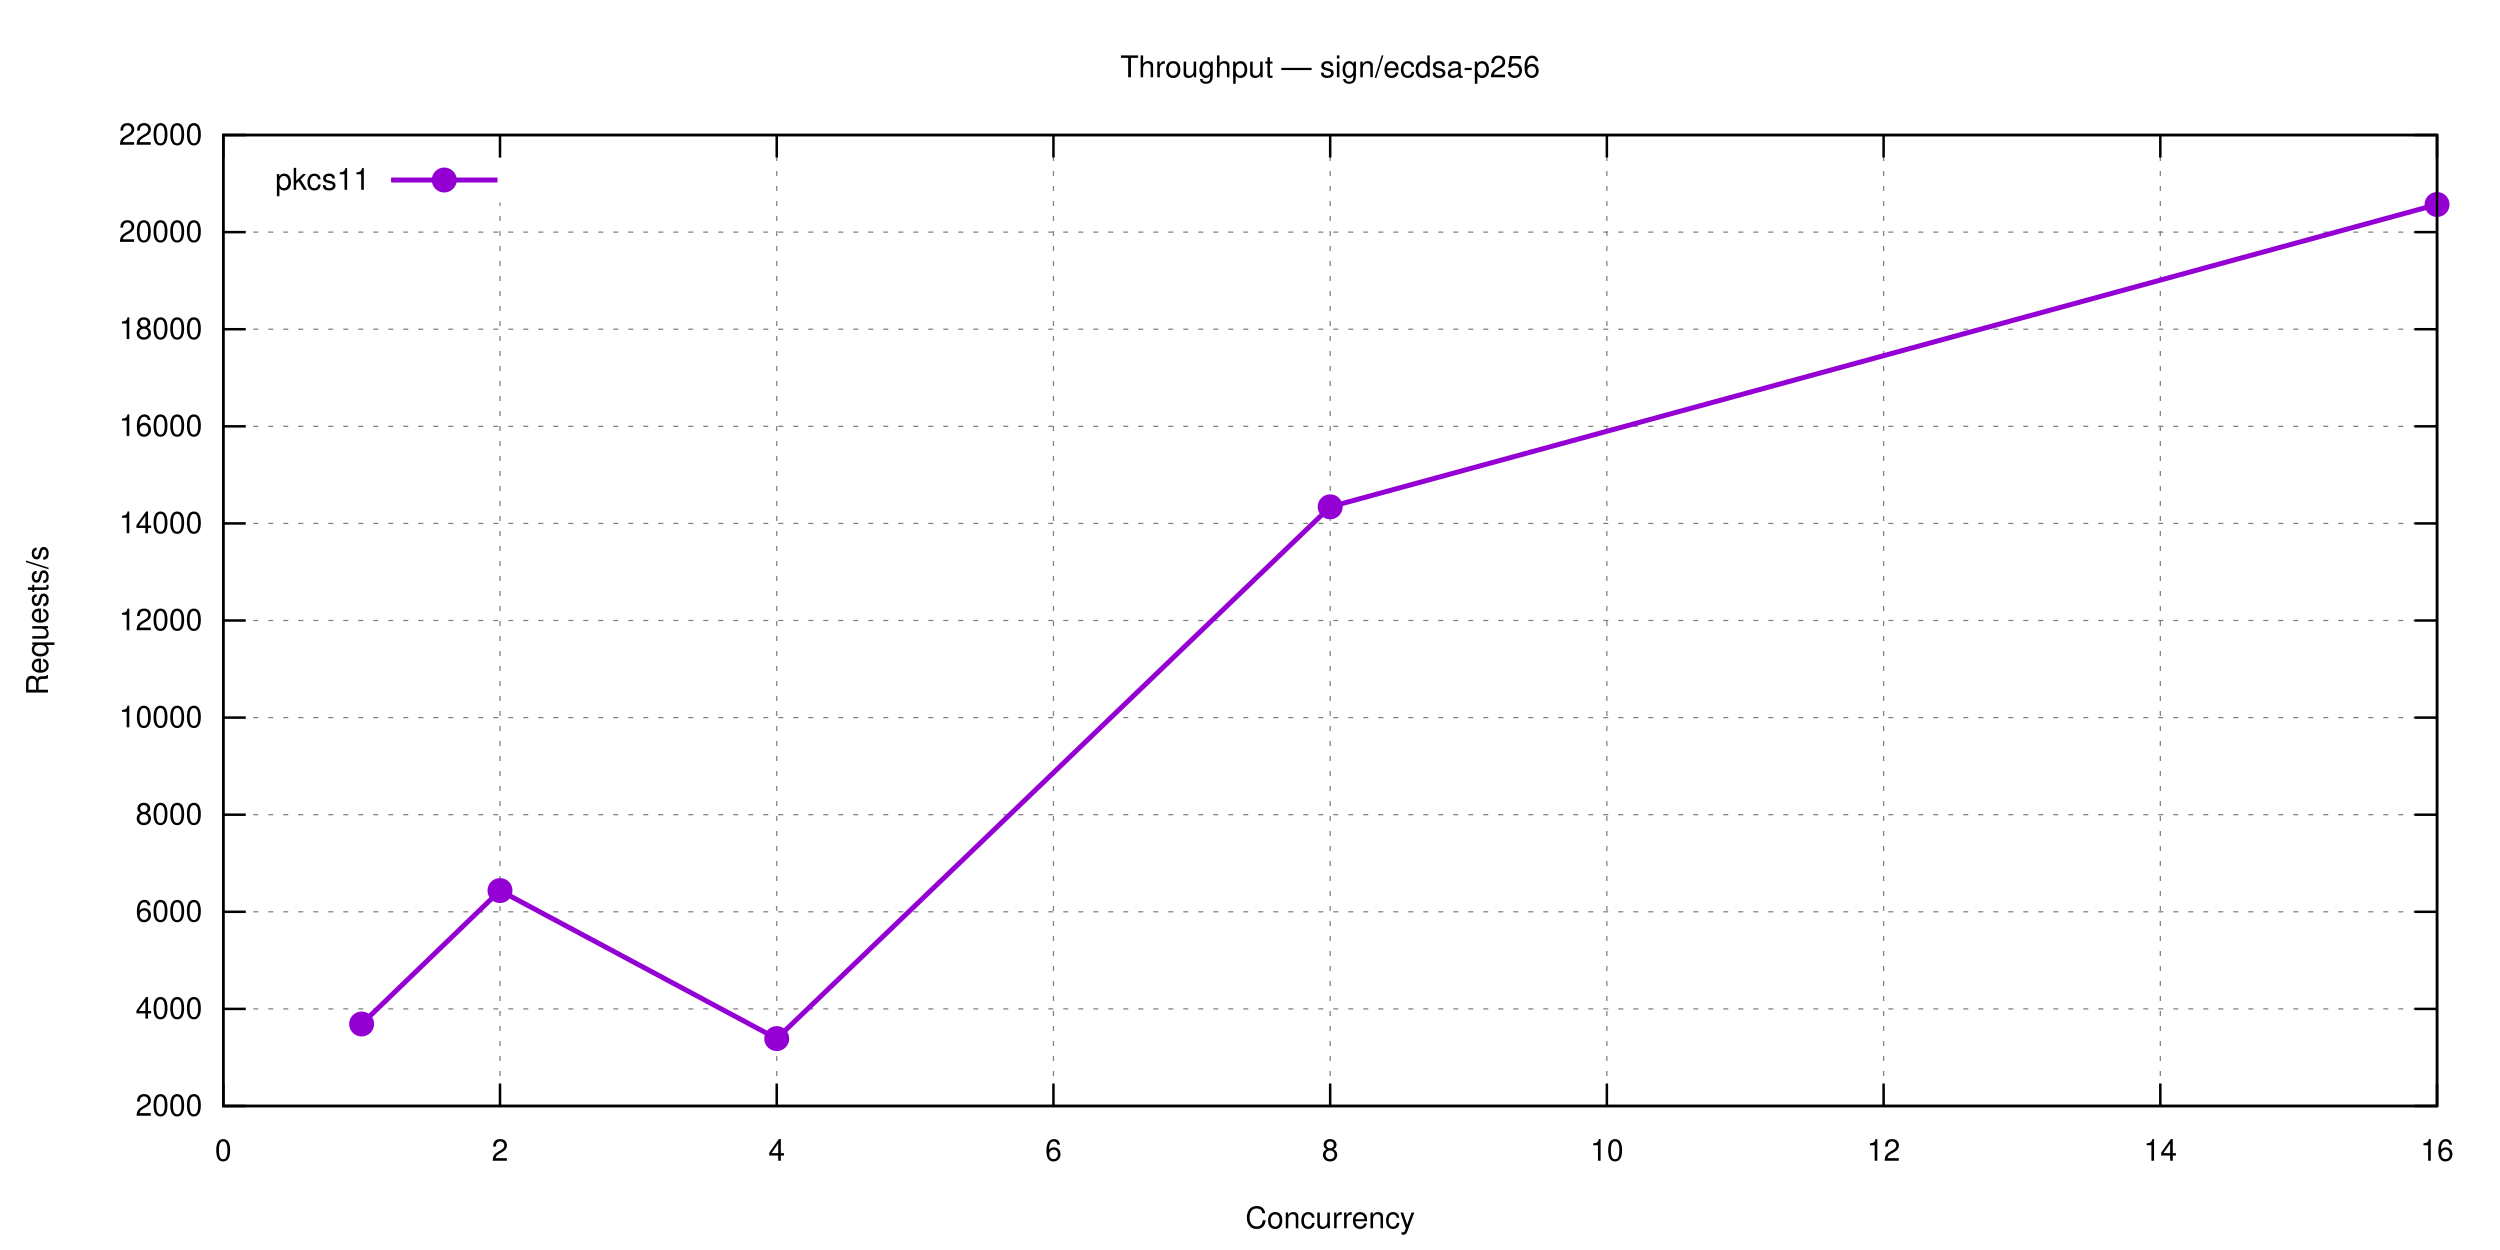
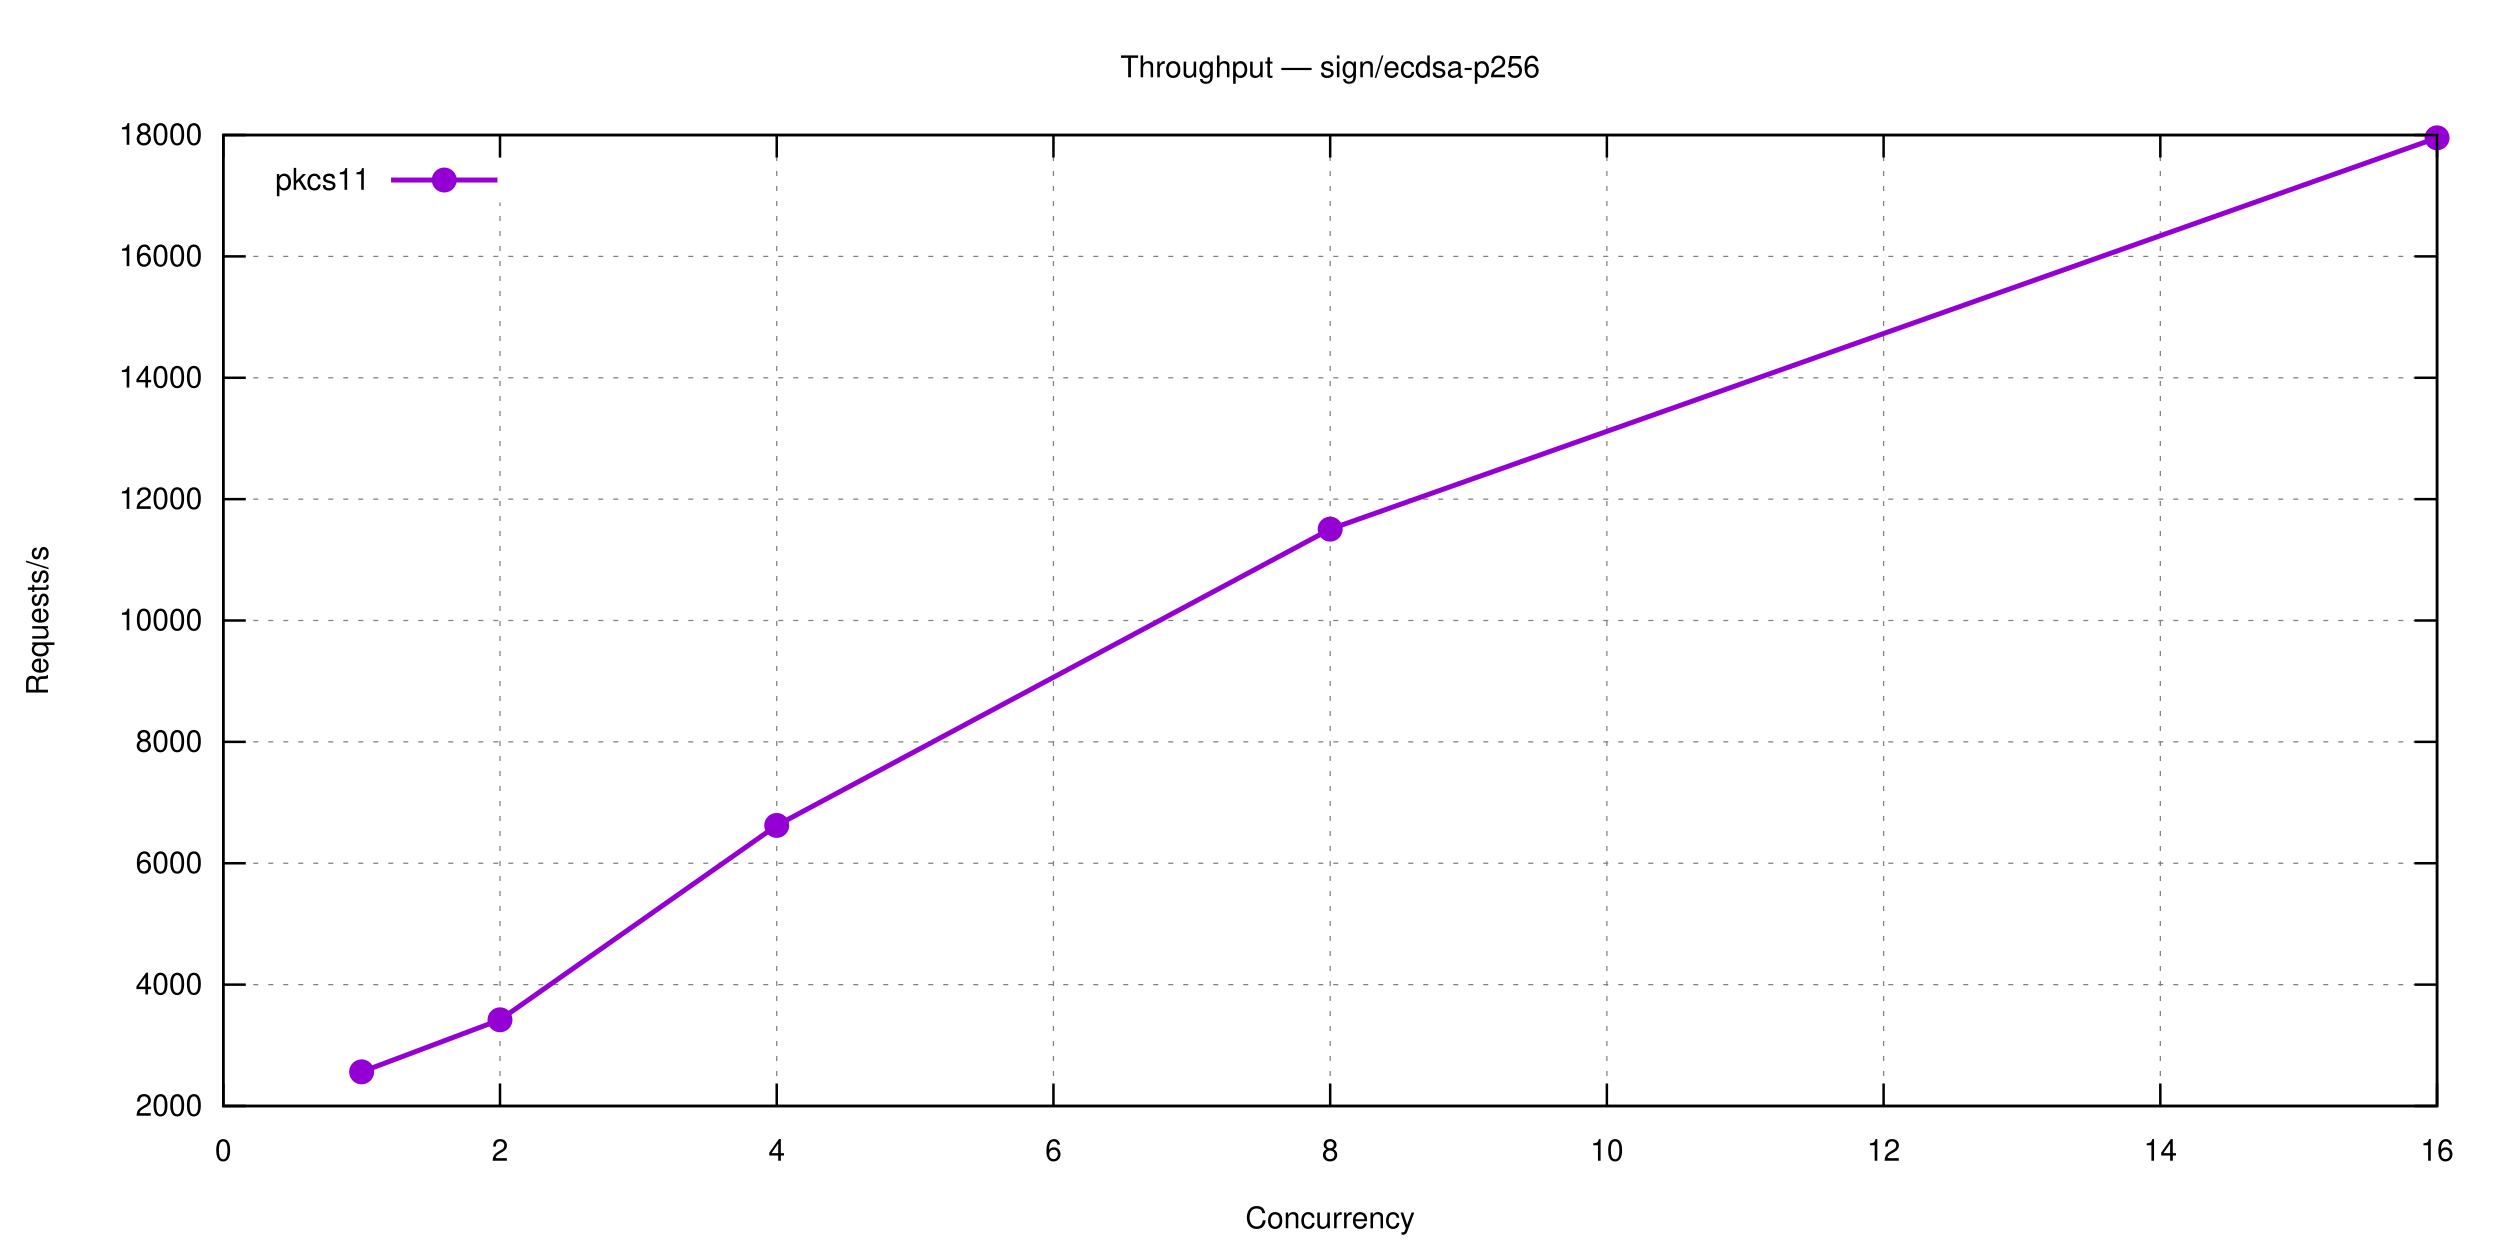
<svg xmlns="http://www.w3.org/2000/svg" xmlns:xlink="http://www.w3.org/1999/xlink" width="1000" height="500" viewBox="0 0 1000 500">
  <g id="gnuplot_canvas">
    <rect x="0" y="0" width="1000" height="500" fill="none" />
    <defs>
      <circle id="gpDot" r="0.5" stroke-width="0.5" stroke="currentColor" />
      <path id="gpPt0" stroke-width="0.222" stroke="currentColor" d="M-1,0 h2 M0,-1 v2" />
      <path id="gpPt1" stroke-width="0.222" stroke="currentColor" d="M-1,-1 L1,1 M1,-1 L-1,1" />
      <path id="gpPt2" stroke-width="0.222" stroke="currentColor" d="M-1,0 L1,0 M0,-1 L0,1 M-1,-1 L1,1 M-1,1 L1,-1" />
      <rect id="gpPt3" stroke-width="0.222" stroke="currentColor" x="-1" y="-1" width="2" height="2" />
      <rect id="gpPt4" stroke-width="0.222" stroke="currentColor" fill="currentColor" x="-1" y="-1" width="2" height="2" />
      <circle id="gpPt5" stroke-width="0.222" stroke="currentColor" cx="0" cy="0" r="1" />
      <use xlink:href="#gpPt5" id="gpPt6" fill="currentColor" stroke="none" />
      <path id="gpPt7" stroke-width="0.222" stroke="currentColor" d="M0,-1.33 L-1.33,0.67 L1.33,0.67 z" />
      <use xlink:href="#gpPt7" id="gpPt8" fill="currentColor" stroke="none" />
      <use xlink:href="#gpPt7" id="gpPt9" stroke="currentColor" transform="rotate(180)" />
      <use xlink:href="#gpPt9" id="gpPt10" fill="currentColor" stroke="none" />
      <use xlink:href="#gpPt3" id="gpPt11" stroke="currentColor" transform="rotate(45)" />
      <use xlink:href="#gpPt11" id="gpPt12" fill="currentColor" stroke="none" />
      <path id="gpPt13" stroke-width="0.222" stroke="currentColor" d="M0,1.330 L1.265,0.411 L0.782,-1.067 L-0.782,-1.076 L-1.265,0.411 z" />
      <use xlink:href="#gpPt13" id="gpPt14" fill="currentColor" stroke="none" />
      <filter id="textbox" filterUnits="objectBoundingBox" x="0" y="0" height="1" width="1">
        <feFlood flood-color="white" flood-opacity="1" result="bgnd" />
        <feComposite in="SourceGraphic" in2="bgnd" operator="atop" />
      </filter>
      <filter id="greybox" filterUnits="objectBoundingBox" x="0" y="0" height="1" width="1">
        <feFlood flood-color="lightgrey" flood-opacity="1" result="grey" />
        <feComposite in="SourceGraphic" in2="grey" operator="atop" />
      </filter>
    </defs>
    <g fill="none" color="white" stroke="currentColor" stroke-width="1.00" stroke-linecap="butt" stroke-linejoin="miter">
</g>
    <g fill="none" color="black" stroke="currentColor" stroke-width="1.00" stroke-linecap="butt" stroke-linejoin="miter">
</g>
    <g fill="none" color="black" stroke="black" stroke-width="0.50" stroke-linecap="butt" stroke-linejoin="miter">
</g>
    <g fill="none" color="gray" stroke="currentColor" stroke-width="0.50" stroke-linecap="butt" stroke-linejoin="miter">
      <path stroke="gray" stroke-dasharray="2,4" class="gridline" d="M89.31,442.40 L974.82,442.40  " />
    </g>
    <g fill="none" color="gray" stroke="gray" stroke-width="1.00" stroke-linecap="butt" stroke-linejoin="miter">
</g>
    <g fill="none" color="black" stroke="currentColor" stroke-width="1.00" stroke-linecap="butt" stroke-linejoin="miter">
      <path stroke="black" d="M89.31,442.40 L98.31,442.40 M974.82,442.40 L965.82,442.40  " />
      <g transform="translate(80.92,446.30)" stroke="none" fill="black" font-family="Helvetica" font-size="12.00" text-anchor="end">
        <text>
          <tspan font-family="Helvetica"> 2000</tspan>
        </text>
      </g>
    </g>
    <g fill="none" color="black" stroke="currentColor" stroke-width="1.00" stroke-linecap="butt" stroke-linejoin="miter">
</g>
    <g fill="none" color="black" stroke="black" stroke-width="0.50" stroke-linecap="butt" stroke-linejoin="miter">
</g>
    <g fill="none" color="gray" stroke="currentColor" stroke-width="0.50" stroke-linecap="butt" stroke-linejoin="miter">
-       <path stroke="gray" stroke-dasharray="2,4" class="gridline" d="M89.31,403.56 L974.82,403.56  " />
-     </g>
-     <g fill="none" color="gray" stroke="gray" stroke-width="1.00" stroke-linecap="butt" stroke-linejoin="miter">
- </g>
-     <g fill="none" color="black" stroke="currentColor" stroke-width="1.00" stroke-linecap="butt" stroke-linejoin="miter">
-       <path stroke="black" d="M89.31,403.56 L98.31,403.56 M974.82,403.56 L965.82,403.56  " />
-       <g transform="translate(80.92,407.46)" stroke="none" fill="black" font-family="Helvetica" font-size="12.00" text-anchor="end">
+       <path stroke="gray" stroke-dasharray="2,4" class="gridline" d="M89.31,393.85 L974.82,393.85  " />
+     </g>
+     <g fill="none" color="gray" stroke="gray" stroke-width="1.00" stroke-linecap="butt" stroke-linejoin="miter">
+ </g>
+     <g fill="none" color="black" stroke="currentColor" stroke-width="1.00" stroke-linecap="butt" stroke-linejoin="miter">
+       <path stroke="black" d="M89.31,393.85 L98.31,393.85 M974.82,393.85 L965.82,393.85  " />
+       <g transform="translate(80.92,397.75)" stroke="none" fill="black" font-family="Helvetica" font-size="12.00" text-anchor="end">
        <text>
          <tspan font-family="Helvetica"> 4000</tspan>
        </text>
      </g>
    </g>
    <g fill="none" color="black" stroke="currentColor" stroke-width="1.00" stroke-linecap="butt" stroke-linejoin="miter">
</g>
    <g fill="none" color="black" stroke="black" stroke-width="0.50" stroke-linecap="butt" stroke-linejoin="miter">
</g>
    <g fill="none" color="gray" stroke="currentColor" stroke-width="0.50" stroke-linecap="butt" stroke-linejoin="miter">
-       <path stroke="gray" stroke-dasharray="2,4" class="gridline" d="M89.31,364.72 L974.82,364.72  " />
-     </g>
-     <g fill="none" color="gray" stroke="gray" stroke-width="1.00" stroke-linecap="butt" stroke-linejoin="miter">
- </g>
-     <g fill="none" color="black" stroke="currentColor" stroke-width="1.00" stroke-linecap="butt" stroke-linejoin="miter">
-       <path stroke="black" d="M89.31,364.72 L98.31,364.72 M974.82,364.72 L965.82,364.72  " />
-       <g transform="translate(80.92,368.62)" stroke="none" fill="black" font-family="Helvetica" font-size="12.00" text-anchor="end">
+       <path stroke="gray" stroke-dasharray="2,4" class="gridline" d="M89.31,345.30 L974.82,345.30  " />
+     </g>
+     <g fill="none" color="gray" stroke="gray" stroke-width="1.00" stroke-linecap="butt" stroke-linejoin="miter">
+ </g>
+     <g fill="none" color="black" stroke="currentColor" stroke-width="1.00" stroke-linecap="butt" stroke-linejoin="miter">
+       <path stroke="black" d="M89.31,345.30 L98.31,345.30 M974.82,345.30 L965.82,345.30  " />
+       <g transform="translate(80.92,349.20)" stroke="none" fill="black" font-family="Helvetica" font-size="12.00" text-anchor="end">
        <text>
          <tspan font-family="Helvetica"> 6000</tspan>
        </text>
      </g>
    </g>
    <g fill="none" color="black" stroke="currentColor" stroke-width="1.00" stroke-linecap="butt" stroke-linejoin="miter">
</g>
    <g fill="none" color="black" stroke="black" stroke-width="0.50" stroke-linecap="butt" stroke-linejoin="miter">
</g>
    <g fill="none" color="gray" stroke="currentColor" stroke-width="0.50" stroke-linecap="butt" stroke-linejoin="miter">
-       <path stroke="gray" stroke-dasharray="2,4" class="gridline" d="M89.31,325.88 L974.82,325.88  " />
-     </g>
-     <g fill="none" color="gray" stroke="gray" stroke-width="1.00" stroke-linecap="butt" stroke-linejoin="miter">
- </g>
-     <g fill="none" color="black" stroke="currentColor" stroke-width="1.00" stroke-linecap="butt" stroke-linejoin="miter">
-       <path stroke="black" d="M89.31,325.88 L98.31,325.88 M974.82,325.88 L965.82,325.88  " />
-       <g transform="translate(80.92,329.78)" stroke="none" fill="black" font-family="Helvetica" font-size="12.00" text-anchor="end">
+       <path stroke="gray" stroke-dasharray="2,4" class="gridline" d="M89.31,296.75 L974.82,296.75  " />
+     </g>
+     <g fill="none" color="gray" stroke="gray" stroke-width="1.00" stroke-linecap="butt" stroke-linejoin="miter">
+ </g>
+     <g fill="none" color="black" stroke="currentColor" stroke-width="1.00" stroke-linecap="butt" stroke-linejoin="miter">
+       <path stroke="black" d="M89.31,296.75 L98.31,296.75 M974.82,296.75 L965.82,296.75  " />
+       <g transform="translate(80.92,300.65)" stroke="none" fill="black" font-family="Helvetica" font-size="12.00" text-anchor="end">
        <text>
          <tspan font-family="Helvetica"> 8000</tspan>
-         </text>
-       </g>
-     </g>
-     <g fill="none" color="black" stroke="currentColor" stroke-width="1.00" stroke-linecap="butt" stroke-linejoin="miter">
- </g>
-     <g fill="none" color="black" stroke="black" stroke-width="0.50" stroke-linecap="butt" stroke-linejoin="miter">
- </g>
-     <g fill="none" color="gray" stroke="currentColor" stroke-width="0.50" stroke-linecap="butt" stroke-linejoin="miter">
-       <path stroke="gray" stroke-dasharray="2,4" class="gridline" d="M89.31,287.04 L974.82,287.04  " />
-     </g>
-     <g fill="none" color="gray" stroke="gray" stroke-width="1.00" stroke-linecap="butt" stroke-linejoin="miter">
- </g>
-     <g fill="none" color="black" stroke="currentColor" stroke-width="1.00" stroke-linecap="butt" stroke-linejoin="miter">
-       <path stroke="black" d="M89.31,287.04 L98.31,287.04 M974.82,287.04 L965.82,287.04  " />
-       <g transform="translate(80.92,290.94)" stroke="none" fill="black" font-family="Helvetica" font-size="12.00" text-anchor="end">
-         <text>
-           <tspan font-family="Helvetica"> 10000</tspan>
        </text>
      </g>
    </g>
    <g fill="none" color="black" stroke="currentColor" stroke-width="1.00" stroke-linecap="butt" stroke-linejoin="miter">
</g>
    <g fill="none" color="black" stroke="black" stroke-width="0.50" stroke-linecap="butt" stroke-linejoin="miter">
</g>
    <g fill="none" color="gray" stroke="currentColor" stroke-width="0.50" stroke-linecap="butt" stroke-linejoin="miter">
      <path stroke="gray" stroke-dasharray="2,4" class="gridline" d="M89.31,248.20 L974.82,248.20  " />
    </g>
    <g fill="none" color="gray" stroke="gray" stroke-width="1.00" stroke-linecap="butt" stroke-linejoin="miter">
</g>
    <g fill="none" color="black" stroke="currentColor" stroke-width="1.00" stroke-linecap="butt" stroke-linejoin="miter">
      <path stroke="black" d="M89.31,248.20 L98.31,248.20 M974.82,248.20 L965.82,248.20  " />
      <g transform="translate(80.92,252.10)" stroke="none" fill="black" font-family="Helvetica" font-size="12.00" text-anchor="end">
        <text>
+           <tspan font-family="Helvetica"> 10000</tspan>
+         </text>
+       </g>
+     </g>
+     <g fill="none" color="black" stroke="currentColor" stroke-width="1.00" stroke-linecap="butt" stroke-linejoin="miter">
+ </g>
+     <g fill="none" color="black" stroke="black" stroke-width="0.50" stroke-linecap="butt" stroke-linejoin="miter">
+ </g>
+     <g fill="none" color="gray" stroke="currentColor" stroke-width="0.50" stroke-linecap="butt" stroke-linejoin="miter">
+       <path stroke="gray" stroke-dasharray="2,4" class="gridline" d="M89.31,199.66 L974.82,199.66  " />
+     </g>
+     <g fill="none" color="gray" stroke="gray" stroke-width="1.00" stroke-linecap="butt" stroke-linejoin="miter">
+ </g>
+     <g fill="none" color="black" stroke="currentColor" stroke-width="1.00" stroke-linecap="butt" stroke-linejoin="miter">
+       <path stroke="black" d="M89.31,199.66 L98.31,199.66 M974.82,199.66 L965.82,199.66  " />
+       <g transform="translate(80.92,203.56)" stroke="none" fill="black" font-family="Helvetica" font-size="12.00" text-anchor="end">
+         <text>
          <tspan font-family="Helvetica"> 12000</tspan>
        </text>
      </g>
    </g>
    <g fill="none" color="black" stroke="currentColor" stroke-width="1.00" stroke-linecap="butt" stroke-linejoin="miter">
</g>
    <g fill="none" color="black" stroke="black" stroke-width="0.50" stroke-linecap="butt" stroke-linejoin="miter">
</g>
    <g fill="none" color="gray" stroke="currentColor" stroke-width="0.50" stroke-linecap="butt" stroke-linejoin="miter">
-       <path stroke="gray" stroke-dasharray="2,4" class="gridline" d="M89.31,209.37 L974.82,209.37  " />
-     </g>
-     <g fill="none" color="gray" stroke="gray" stroke-width="1.00" stroke-linecap="butt" stroke-linejoin="miter">
- </g>
-     <g fill="none" color="black" stroke="currentColor" stroke-width="1.00" stroke-linecap="butt" stroke-linejoin="miter">
-       <path stroke="black" d="M89.31,209.37 L98.31,209.37 M974.82,209.37 L965.82,209.37  " />
-       <g transform="translate(80.92,213.27)" stroke="none" fill="black" font-family="Helvetica" font-size="12.00" text-anchor="end">
+       <path stroke="gray" stroke-dasharray="2,4" class="gridline" d="M89.31,151.11 L974.82,151.11  " />
+     </g>
+     <g fill="none" color="gray" stroke="gray" stroke-width="1.00" stroke-linecap="butt" stroke-linejoin="miter">
+ </g>
+     <g fill="none" color="black" stroke="currentColor" stroke-width="1.00" stroke-linecap="butt" stroke-linejoin="miter">
+       <path stroke="black" d="M89.31,151.11 L98.31,151.11 M974.82,151.11 L965.82,151.11  " />
+       <g transform="translate(80.92,155.01)" stroke="none" fill="black" font-family="Helvetica" font-size="12.00" text-anchor="end">
        <text>
          <tspan font-family="Helvetica"> 14000</tspan>
        </text>
      </g>
    </g>
    <g fill="none" color="black" stroke="currentColor" stroke-width="1.00" stroke-linecap="butt" stroke-linejoin="miter">
</g>
    <g fill="none" color="black" stroke="black" stroke-width="0.50" stroke-linecap="butt" stroke-linejoin="miter">
</g>
    <g fill="none" color="gray" stroke="currentColor" stroke-width="0.50" stroke-linecap="butt" stroke-linejoin="miter">
-       <path stroke="gray" stroke-dasharray="2,4" class="gridline" d="M89.31,170.53 L974.82,170.53  " />
-     </g>
-     <g fill="none" color="gray" stroke="gray" stroke-width="1.00" stroke-linecap="butt" stroke-linejoin="miter">
- </g>
-     <g fill="none" color="black" stroke="currentColor" stroke-width="1.00" stroke-linecap="butt" stroke-linejoin="miter">
-       <path stroke="black" d="M89.31,170.53 L98.31,170.53 M974.82,170.53 L965.82,170.53  " />
-       <g transform="translate(80.92,174.43)" stroke="none" fill="black" font-family="Helvetica" font-size="12.00" text-anchor="end">
+       <path stroke="gray" stroke-dasharray="2,4" class="gridline" d="M89.31,102.56 L974.82,102.56  " />
+     </g>
+     <g fill="none" color="gray" stroke="gray" stroke-width="1.00" stroke-linecap="butt" stroke-linejoin="miter">
+ </g>
+     <g fill="none" color="black" stroke="currentColor" stroke-width="1.00" stroke-linecap="butt" stroke-linejoin="miter">
+       <path stroke="black" d="M89.31,102.56 L98.31,102.56 M974.82,102.56 L965.82,102.56  " />
+       <g transform="translate(80.92,106.46)" stroke="none" fill="black" font-family="Helvetica" font-size="12.00" text-anchor="end">
        <text>
          <tspan font-family="Helvetica"> 16000</tspan>
-         </text>
-       </g>
-     </g>
-     <g fill="none" color="black" stroke="currentColor" stroke-width="1.00" stroke-linecap="butt" stroke-linejoin="miter">
- </g>
-     <g fill="none" color="black" stroke="black" stroke-width="0.50" stroke-linecap="butt" stroke-linejoin="miter">
- </g>
-     <g fill="none" color="gray" stroke="currentColor" stroke-width="0.50" stroke-linecap="butt" stroke-linejoin="miter">
-       <path stroke="gray" stroke-dasharray="2,4" class="gridline" d="M89.31,131.69 L974.82,131.69  " />
-     </g>
-     <g fill="none" color="gray" stroke="gray" stroke-width="1.00" stroke-linecap="butt" stroke-linejoin="miter">
- </g>
-     <g fill="none" color="black" stroke="currentColor" stroke-width="1.00" stroke-linecap="butt" stroke-linejoin="miter">
-       <path stroke="black" d="M89.31,131.69 L98.31,131.69 M974.82,131.69 L965.82,131.69  " />
-       <g transform="translate(80.92,135.59)" stroke="none" fill="black" font-family="Helvetica" font-size="12.00" text-anchor="end">
-         <text>
-           <tspan font-family="Helvetica"> 18000</tspan>
-         </text>
-       </g>
-     </g>
-     <g fill="none" color="black" stroke="currentColor" stroke-width="1.00" stroke-linecap="butt" stroke-linejoin="miter">
- </g>
-     <g fill="none" color="black" stroke="black" stroke-width="0.50" stroke-linecap="butt" stroke-linejoin="miter">
- </g>
-     <g fill="none" color="gray" stroke="currentColor" stroke-width="0.50" stroke-linecap="butt" stroke-linejoin="miter">
-       <path stroke="gray" stroke-dasharray="2,4" class="gridline" d="M89.31,92.85 L974.82,92.85  " />
-     </g>
-     <g fill="none" color="gray" stroke="gray" stroke-width="1.00" stroke-linecap="butt" stroke-linejoin="miter">
- </g>
-     <g fill="none" color="black" stroke="currentColor" stroke-width="1.00" stroke-linecap="butt" stroke-linejoin="miter">
-       <path stroke="black" d="M89.31,92.85 L98.31,92.85 M974.82,92.85 L965.82,92.85  " />
-       <g transform="translate(80.92,96.75)" stroke="none" fill="black" font-family="Helvetica" font-size="12.00" text-anchor="end">
-         <text>
-           <tspan font-family="Helvetica"> 20000</tspan>
        </text>
      </g>
    </g>
    <g fill="none" color="black" stroke="currentColor" stroke-width="1.00" stroke-linecap="butt" stroke-linejoin="miter">
</g>
    <g fill="none" color="black" stroke="black" stroke-width="0.50" stroke-linecap="butt" stroke-linejoin="miter">
</g>
    <g fill="none" color="gray" stroke="currentColor" stroke-width="0.50" stroke-linecap="butt" stroke-linejoin="miter">
      <path stroke="gray" stroke-dasharray="2,4" class="gridline" d="M89.31,54.01 L974.82,54.01  " />
    </g>
    <g fill="none" color="gray" stroke="gray" stroke-width="1.00" stroke-linecap="butt" stroke-linejoin="miter">
</g>
    <g fill="none" color="black" stroke="currentColor" stroke-width="1.00" stroke-linecap="butt" stroke-linejoin="miter">
      <path stroke="black" d="M89.31,54.01 L98.31,54.01 M974.82,54.01 L965.82,54.01  " />
      <g transform="translate(80.92,57.91)" stroke="none" fill="black" font-family="Helvetica" font-size="12.00" text-anchor="end">
        <text>
-           <tspan font-family="Helvetica"> 22000</tspan>
+           <tspan font-family="Helvetica"> 18000</tspan>
        </text>
      </g>
    </g>
    <g fill="none" color="black" stroke="currentColor" stroke-width="1.00" stroke-linecap="butt" stroke-linejoin="miter">
</g>
    <g fill="none" color="black" stroke="black" stroke-width="0.50" stroke-linecap="butt" stroke-linejoin="miter">
</g>
    <g fill="none" color="gray" stroke="currentColor" stroke-width="0.50" stroke-linecap="butt" stroke-linejoin="miter">
      <path stroke="gray" stroke-dasharray="2,4" class="gridline" d="M89.31,442.40 L89.31,54.01  " />
    </g>
    <g fill="none" color="gray" stroke="gray" stroke-width="1.00" stroke-linecap="butt" stroke-linejoin="miter">
</g>
    <g fill="none" color="black" stroke="currentColor" stroke-width="1.00" stroke-linecap="butt" stroke-linejoin="miter">
      <path stroke="black" d="M89.31,442.40 L89.31,433.40 M89.31,54.01 L89.31,63.01  " />
      <g transform="translate(89.31,464.30)" stroke="none" fill="black" font-family="Helvetica" font-size="12.00" text-anchor="middle">
        <text>
          <tspan font-family="Helvetica"> 0</tspan>
        </text>
      </g>
    </g>
    <g fill="none" color="black" stroke="currentColor" stroke-width="1.00" stroke-linecap="butt" stroke-linejoin="miter">
</g>
    <g fill="none" color="black" stroke="black" stroke-width="0.50" stroke-linecap="butt" stroke-linejoin="miter">
</g>
    <g fill="none" color="gray" stroke="currentColor" stroke-width="0.50" stroke-linecap="butt" stroke-linejoin="miter">
      <path stroke="gray" stroke-dasharray="2,4" class="gridline" d="M200.00,442.40 L200.00,81.01 M200.00,63.01 L200.00,54.01  " />
    </g>
    <g fill="none" color="gray" stroke="gray" stroke-width="1.00" stroke-linecap="butt" stroke-linejoin="miter">
</g>
    <g fill="none" color="black" stroke="currentColor" stroke-width="1.00" stroke-linecap="butt" stroke-linejoin="miter">
      <path stroke="black" d="M200.00,442.40 L200.00,433.40 M200.00,54.01 L200.00,63.01  " />
      <g transform="translate(200.00,464.30)" stroke="none" fill="black" font-family="Helvetica" font-size="12.00" text-anchor="middle">
        <text>
          <tspan font-family="Helvetica"> 2</tspan>
        </text>
      </g>
    </g>
    <g fill="none" color="black" stroke="currentColor" stroke-width="1.00" stroke-linecap="butt" stroke-linejoin="miter">
</g>
    <g fill="none" color="black" stroke="black" stroke-width="0.50" stroke-linecap="butt" stroke-linejoin="miter">
</g>
    <g fill="none" color="gray" stroke="currentColor" stroke-width="0.50" stroke-linecap="butt" stroke-linejoin="miter">
      <path stroke="gray" stroke-dasharray="2,4" class="gridline" d="M310.69,442.40 L310.69,54.01  " />
    </g>
    <g fill="none" color="gray" stroke="gray" stroke-width="1.00" stroke-linecap="butt" stroke-linejoin="miter">
</g>
    <g fill="none" color="black" stroke="currentColor" stroke-width="1.00" stroke-linecap="butt" stroke-linejoin="miter">
      <path stroke="black" d="M310.69,442.40 L310.69,433.40 M310.69,54.01 L310.69,63.01  " />
      <g transform="translate(310.69,464.30)" stroke="none" fill="black" font-family="Helvetica" font-size="12.00" text-anchor="middle">
        <text>
          <tspan font-family="Helvetica"> 4</tspan>
        </text>
      </g>
    </g>
    <g fill="none" color="black" stroke="currentColor" stroke-width="1.00" stroke-linecap="butt" stroke-linejoin="miter">
</g>
    <g fill="none" color="black" stroke="black" stroke-width="0.50" stroke-linecap="butt" stroke-linejoin="miter">
</g>
    <g fill="none" color="gray" stroke="currentColor" stroke-width="0.50" stroke-linecap="butt" stroke-linejoin="miter">
      <path stroke="gray" stroke-dasharray="2,4" class="gridline" d="M421.38,442.40 L421.38,54.01  " />
    </g>
    <g fill="none" color="gray" stroke="gray" stroke-width="1.00" stroke-linecap="butt" stroke-linejoin="miter">
</g>
    <g fill="none" color="black" stroke="currentColor" stroke-width="1.00" stroke-linecap="butt" stroke-linejoin="miter">
      <path stroke="black" d="M421.38,442.40 L421.38,433.40 M421.38,54.01 L421.38,63.01  " />
      <g transform="translate(421.38,464.30)" stroke="none" fill="black" font-family="Helvetica" font-size="12.00" text-anchor="middle">
        <text>
          <tspan font-family="Helvetica"> 6</tspan>
        </text>
      </g>
    </g>
    <g fill="none" color="black" stroke="currentColor" stroke-width="1.00" stroke-linecap="butt" stroke-linejoin="miter">
</g>
    <g fill="none" color="black" stroke="black" stroke-width="0.50" stroke-linecap="butt" stroke-linejoin="miter">
</g>
    <g fill="none" color="gray" stroke="currentColor" stroke-width="0.50" stroke-linecap="butt" stroke-linejoin="miter">
      <path stroke="gray" stroke-dasharray="2,4" class="gridline" d="M532.07,442.40 L532.07,54.01  " />
    </g>
    <g fill="none" color="gray" stroke="gray" stroke-width="1.00" stroke-linecap="butt" stroke-linejoin="miter">
</g>
    <g fill="none" color="black" stroke="currentColor" stroke-width="1.00" stroke-linecap="butt" stroke-linejoin="miter">
      <path stroke="black" d="M532.07,442.40 L532.07,433.40 M532.07,54.01 L532.07,63.01  " />
      <g transform="translate(532.07,464.30)" stroke="none" fill="black" font-family="Helvetica" font-size="12.00" text-anchor="middle">
        <text>
          <tspan font-family="Helvetica"> 8</tspan>
        </text>
      </g>
    </g>
    <g fill="none" color="black" stroke="currentColor" stroke-width="1.00" stroke-linecap="butt" stroke-linejoin="miter">
</g>
    <g fill="none" color="black" stroke="black" stroke-width="0.50" stroke-linecap="butt" stroke-linejoin="miter">
</g>
    <g fill="none" color="gray" stroke="currentColor" stroke-width="0.50" stroke-linecap="butt" stroke-linejoin="miter">
      <path stroke="gray" stroke-dasharray="2,4" class="gridline" d="M642.75,442.40 L642.75,54.01  " />
    </g>
    <g fill="none" color="gray" stroke="gray" stroke-width="1.00" stroke-linecap="butt" stroke-linejoin="miter">
</g>
    <g fill="none" color="black" stroke="currentColor" stroke-width="1.00" stroke-linecap="butt" stroke-linejoin="miter">
      <path stroke="black" d="M642.75,442.40 L642.75,433.40 M642.75,54.01 L642.75,63.01  " />
      <g transform="translate(642.75,464.30)" stroke="none" fill="black" font-family="Helvetica" font-size="12.00" text-anchor="middle">
        <text>
          <tspan font-family="Helvetica"> 10</tspan>
        </text>
      </g>
    </g>
    <g fill="none" color="black" stroke="currentColor" stroke-width="1.00" stroke-linecap="butt" stroke-linejoin="miter">
</g>
    <g fill="none" color="black" stroke="black" stroke-width="0.50" stroke-linecap="butt" stroke-linejoin="miter">
</g>
    <g fill="none" color="gray" stroke="currentColor" stroke-width="0.50" stroke-linecap="butt" stroke-linejoin="miter">
      <path stroke="gray" stroke-dasharray="2,4" class="gridline" d="M753.44,442.40 L753.44,54.01  " />
    </g>
    <g fill="none" color="gray" stroke="gray" stroke-width="1.00" stroke-linecap="butt" stroke-linejoin="miter">
</g>
    <g fill="none" color="black" stroke="currentColor" stroke-width="1.00" stroke-linecap="butt" stroke-linejoin="miter">
      <path stroke="black" d="M753.44,442.40 L753.44,433.40 M753.44,54.01 L753.44,63.01  " />
      <g transform="translate(753.44,464.30)" stroke="none" fill="black" font-family="Helvetica" font-size="12.00" text-anchor="middle">
        <text>
          <tspan font-family="Helvetica"> 12</tspan>
        </text>
      </g>
    </g>
    <g fill="none" color="black" stroke="currentColor" stroke-width="1.00" stroke-linecap="butt" stroke-linejoin="miter">
</g>
    <g fill="none" color="black" stroke="black" stroke-width="0.50" stroke-linecap="butt" stroke-linejoin="miter">
</g>
    <g fill="none" color="gray" stroke="currentColor" stroke-width="0.50" stroke-linecap="butt" stroke-linejoin="miter">
      <path stroke="gray" stroke-dasharray="2,4" class="gridline" d="M864.13,442.40 L864.13,54.01  " />
    </g>
    <g fill="none" color="gray" stroke="gray" stroke-width="1.00" stroke-linecap="butt" stroke-linejoin="miter">
</g>
    <g fill="none" color="black" stroke="currentColor" stroke-width="1.00" stroke-linecap="butt" stroke-linejoin="miter">
      <path stroke="black" d="M864.13,442.40 L864.13,433.40 M864.13,54.01 L864.13,63.01  " />
      <g transform="translate(864.13,464.30)" stroke="none" fill="black" font-family="Helvetica" font-size="12.00" text-anchor="middle">
        <text>
          <tspan font-family="Helvetica"> 14</tspan>
        </text>
      </g>
    </g>
    <g fill="none" color="black" stroke="currentColor" stroke-width="1.00" stroke-linecap="butt" stroke-linejoin="miter">
</g>
    <g fill="none" color="black" stroke="black" stroke-width="0.50" stroke-linecap="butt" stroke-linejoin="miter">
</g>
    <g fill="none" color="gray" stroke="currentColor" stroke-width="0.50" stroke-linecap="butt" stroke-linejoin="miter">
      <path stroke="gray" stroke-dasharray="2,4" class="gridline" d="M974.82,442.40 L974.82,54.01  " />
    </g>
    <g fill="none" color="gray" stroke="gray" stroke-width="1.00" stroke-linecap="butt" stroke-linejoin="miter">
</g>
    <g fill="none" color="black" stroke="currentColor" stroke-width="1.00" stroke-linecap="butt" stroke-linejoin="miter">
      <path stroke="black" d="M974.82,442.40 L974.82,433.40 M974.82,54.01 L974.82,63.01  " />
      <g transform="translate(974.82,464.30)" stroke="none" fill="black" font-family="Helvetica" font-size="12.00" text-anchor="middle">
        <text>
          <tspan font-family="Helvetica"> 16</tspan>
        </text>
      </g>
    </g>
    <g fill="none" color="black" stroke="currentColor" stroke-width="1.00" stroke-linecap="butt" stroke-linejoin="miter">
</g>
    <g fill="none" color="black" stroke="currentColor" stroke-width="1.00" stroke-linecap="butt" stroke-linejoin="miter">
      <path stroke="black" d="M89.31,54.01 L89.31,442.40 L974.82,442.40 L974.82,54.01 L89.31,54.01 Z  " />
    </g>
    <g fill="none" color="black" stroke="currentColor" stroke-width="1.00" stroke-linecap="butt" stroke-linejoin="miter">
</g>
    <g id="gnuplot_plot_1">
      <g fill="none" color="white" stroke="black" stroke-width="2.00" stroke-linecap="butt" stroke-linejoin="miter">
</g>
      <g fill="none" color="black" stroke="currentColor" stroke-width="2.00" stroke-linecap="butt" stroke-linejoin="miter">
        <g transform="translate(148.04,75.91)" stroke="none" fill="black" font-family="Helvetica" font-size="12.00" text-anchor="end">
          <text>
            <tspan font-family="Helvetica">pkcs11</tspan>
          </text>
        </g>
      </g>
      <g fill="none" color="black" stroke="currentColor" stroke-width="2.00" stroke-linecap="butt" stroke-linejoin="miter">
-         <path stroke="rgb(148,   0, 211)" d="M156.43,72.01 L198.99,72.01 M144.65,409.60 L200.00,356.23 L310.69,415.44 L532.07,202.73 L974.82,81.80  " />
-         <use xlink:href="#gpPt6" transform="translate(144.65,409.60) scale(4.50)" color="rgb(148,   0, 211)" />
-         <use xlink:href="#gpPt6" transform="translate(200.00,356.23) scale(4.50)" color="rgb(148,   0, 211)" />
-         <use xlink:href="#gpPt6" transform="translate(310.69,415.44) scale(4.50)" color="rgb(148,   0, 211)" />
-         <use xlink:href="#gpPt6" transform="translate(532.07,202.73) scale(4.50)" color="rgb(148,   0, 211)" />
-         <use xlink:href="#gpPt6" transform="translate(974.82,81.80) scale(4.50)" color="rgb(148,   0, 211)" />
+         <path stroke="rgb(148,   0, 211)" d="M156.43,72.01 L198.99,72.01 M144.65,428.74 L200.00,407.92 L310.69,330.17 L532.07,211.66 L974.82,55.14  " />
+         <use xlink:href="#gpPt6" transform="translate(144.65,428.74) scale(4.50)" color="rgb(148,   0, 211)" />
+         <use xlink:href="#gpPt6" transform="translate(200.00,407.92) scale(4.50)" color="rgb(148,   0, 211)" />
+         <use xlink:href="#gpPt6" transform="translate(310.69,330.17) scale(4.50)" color="rgb(148,   0, 211)" />
+         <use xlink:href="#gpPt6" transform="translate(532.07,211.66) scale(4.50)" color="rgb(148,   0, 211)" />
+         <use xlink:href="#gpPt6" transform="translate(974.82,55.14) scale(4.50)" color="rgb(148,   0, 211)" />
        <use xlink:href="#gpPt6" transform="translate(177.71,72.01) scale(4.50)" color="rgb(148,   0, 211)" />
      </g>
    </g>
    <g fill="none" color="black" stroke="currentColor" stroke-width="2.00" stroke-linecap="butt" stroke-linejoin="miter">
</g>
    <g fill="none" color="black" stroke="black" stroke-width="1.00" stroke-linecap="butt" stroke-linejoin="miter">
</g>
    <g fill="none" color="black" stroke="currentColor" stroke-width="1.00" stroke-linecap="butt" stroke-linejoin="miter">
      <path stroke="black" d="M89.31,54.01 L89.31,442.40 L974.82,442.40 L974.82,54.01 L89.31,54.01 Z  " />
      <g transform="translate(19.18,248.21) rotate(270.00)" stroke="none" fill="black" font-family="Helvetica" font-size="12.00" text-anchor="middle">
        <text>
          <tspan font-family="Helvetica">Requests/s</tspan>
        </text>
      </g>
    </g>
    <g fill="none" color="black" stroke="currentColor" stroke-width="1.00" stroke-linecap="butt" stroke-linejoin="miter">
      <g transform="translate(532.06,491.30)" stroke="none" fill="black" font-family="Helvetica" font-size="12.00" text-anchor="middle">
        <text>
          <tspan font-family="Helvetica">Concurrency</tspan>
        </text>
      </g>
    </g>
    <g fill="none" color="black" stroke="currentColor" stroke-width="1.00" stroke-linecap="butt" stroke-linejoin="miter">
</g>
    <g fill="none" color="black" stroke="currentColor" stroke-width="1.00" stroke-linecap="butt" stroke-linejoin="miter">
      <g transform="translate(532.06,30.91)" stroke="none" fill="black" font-family="Helvetica" font-size="12.00" text-anchor="middle">
        <text>
          <tspan font-family="Helvetica">Throughput — sign/ecdsa-p256</tspan>
        </text>
      </g>
    </g>
    <g fill="none" color="black" stroke="currentColor" stroke-width="1.00" stroke-linecap="butt" stroke-linejoin="miter">
</g>
  </g>
</svg>
